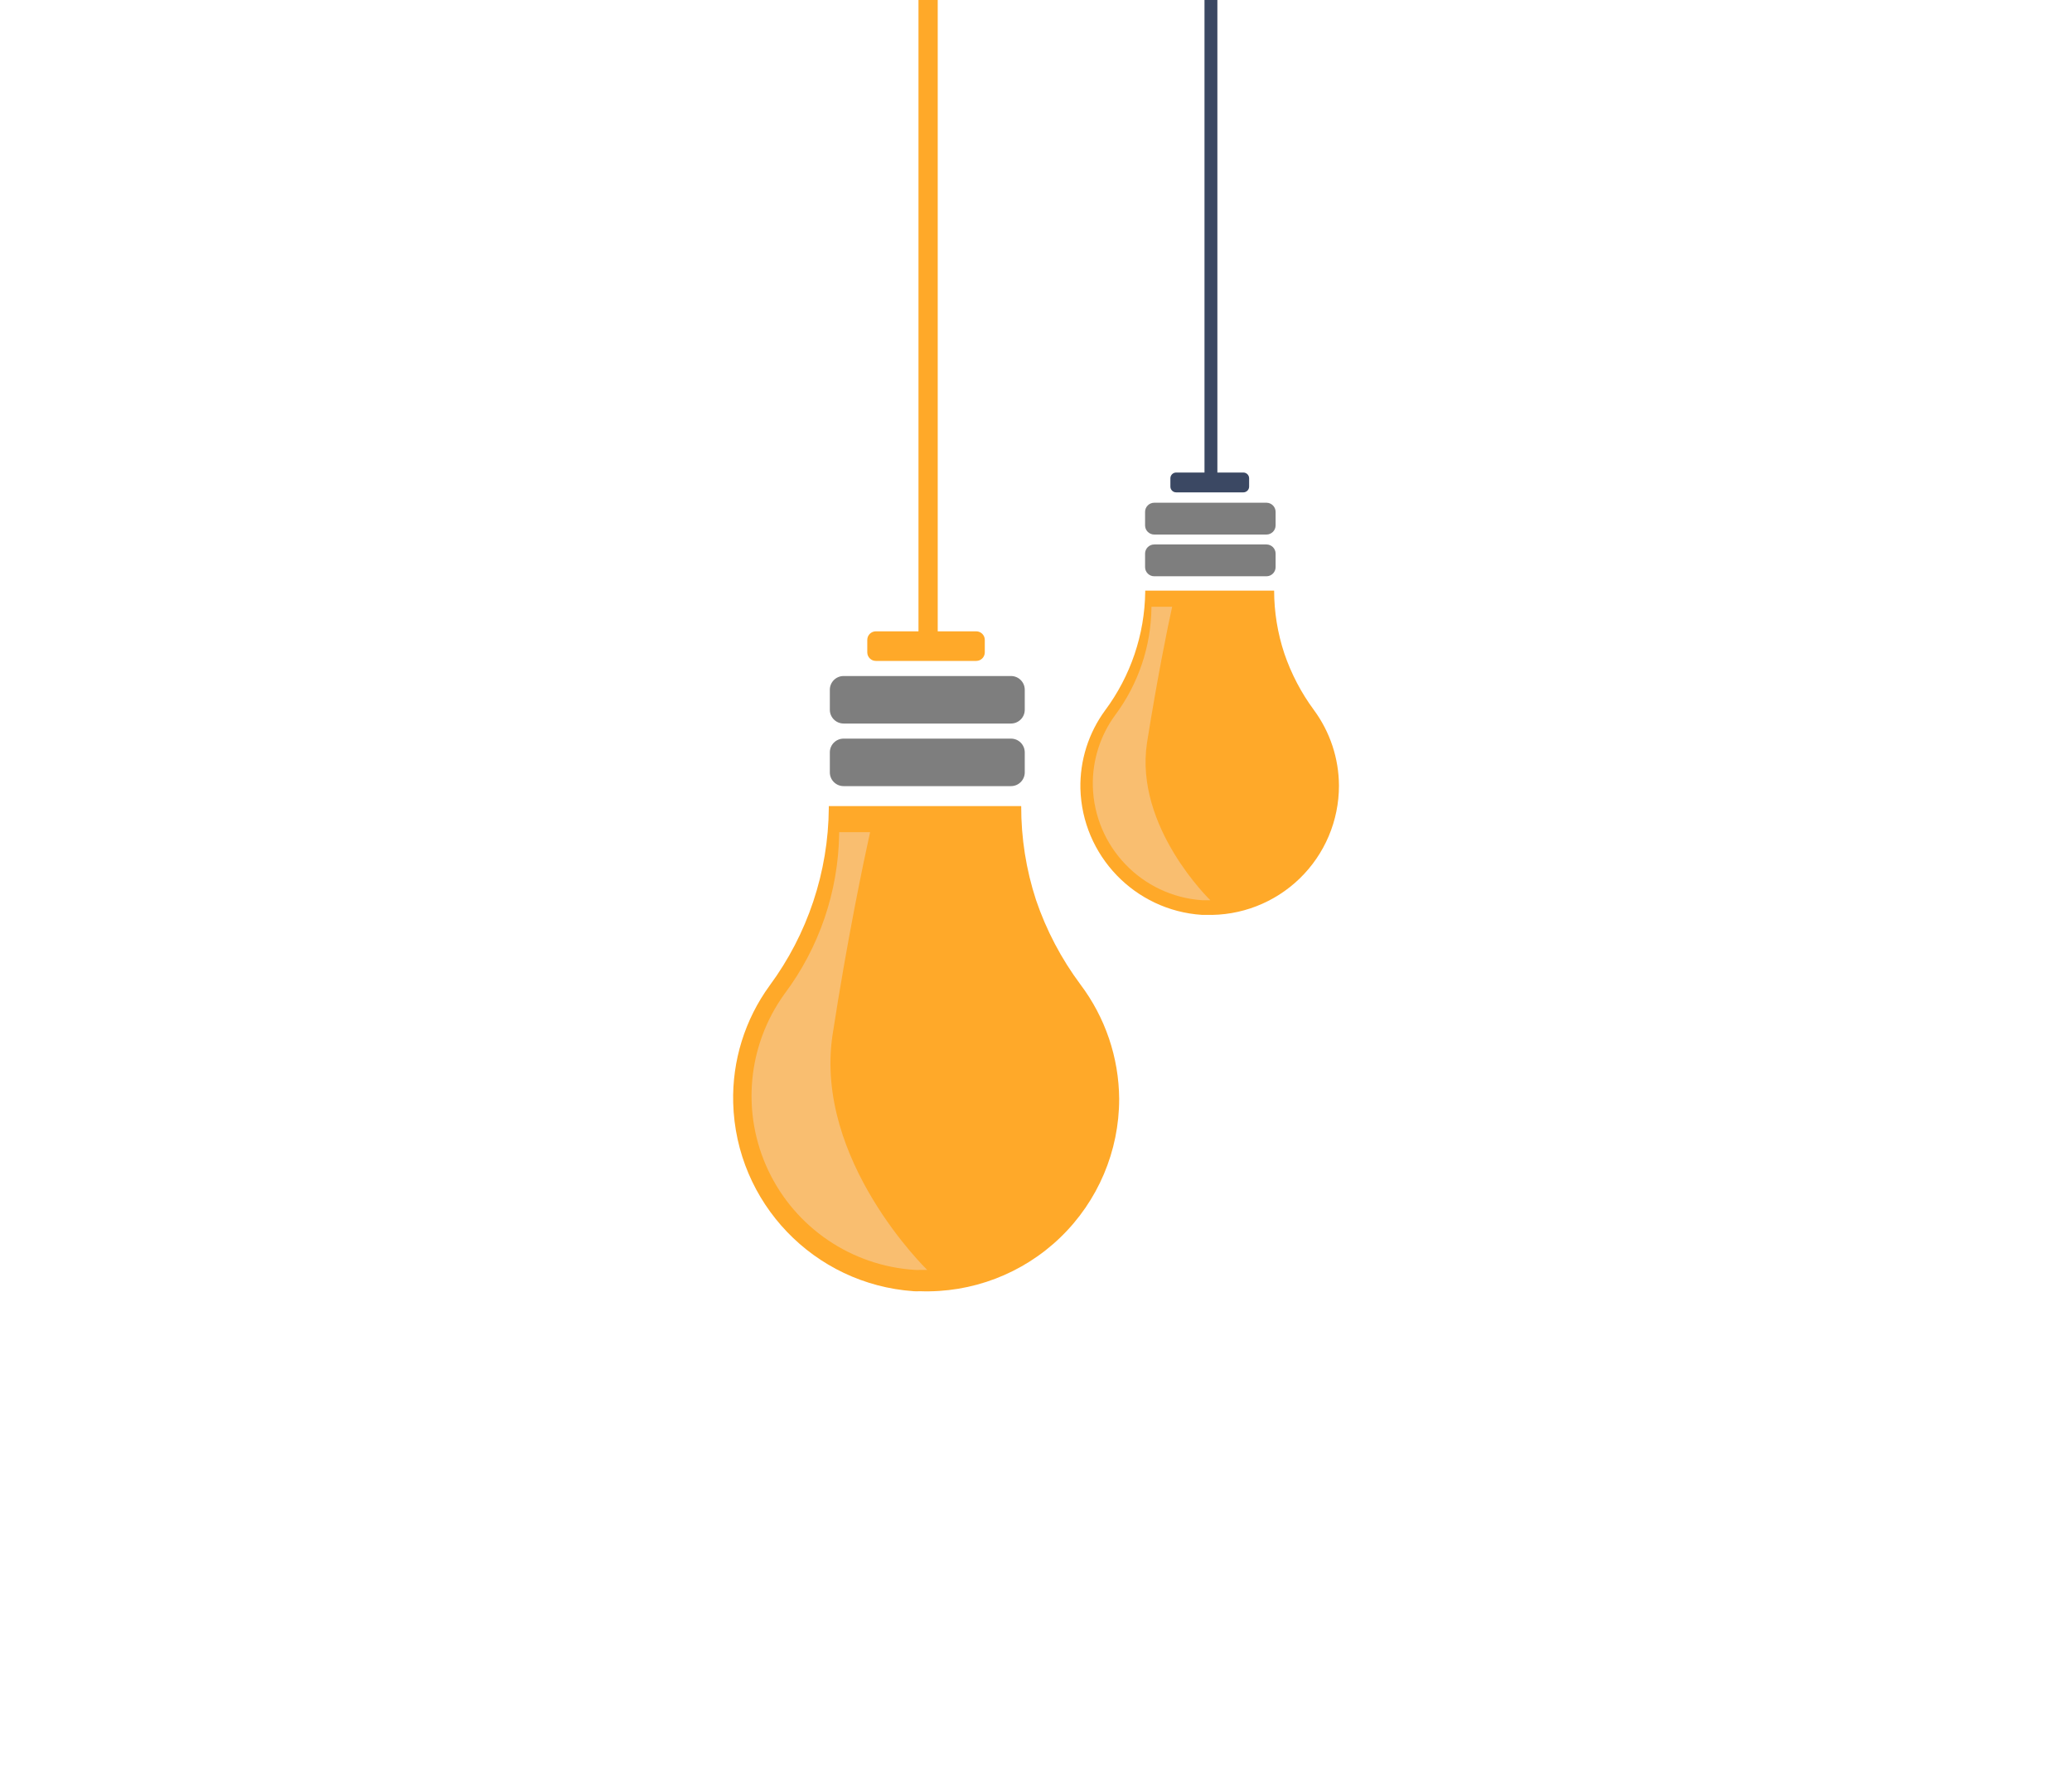
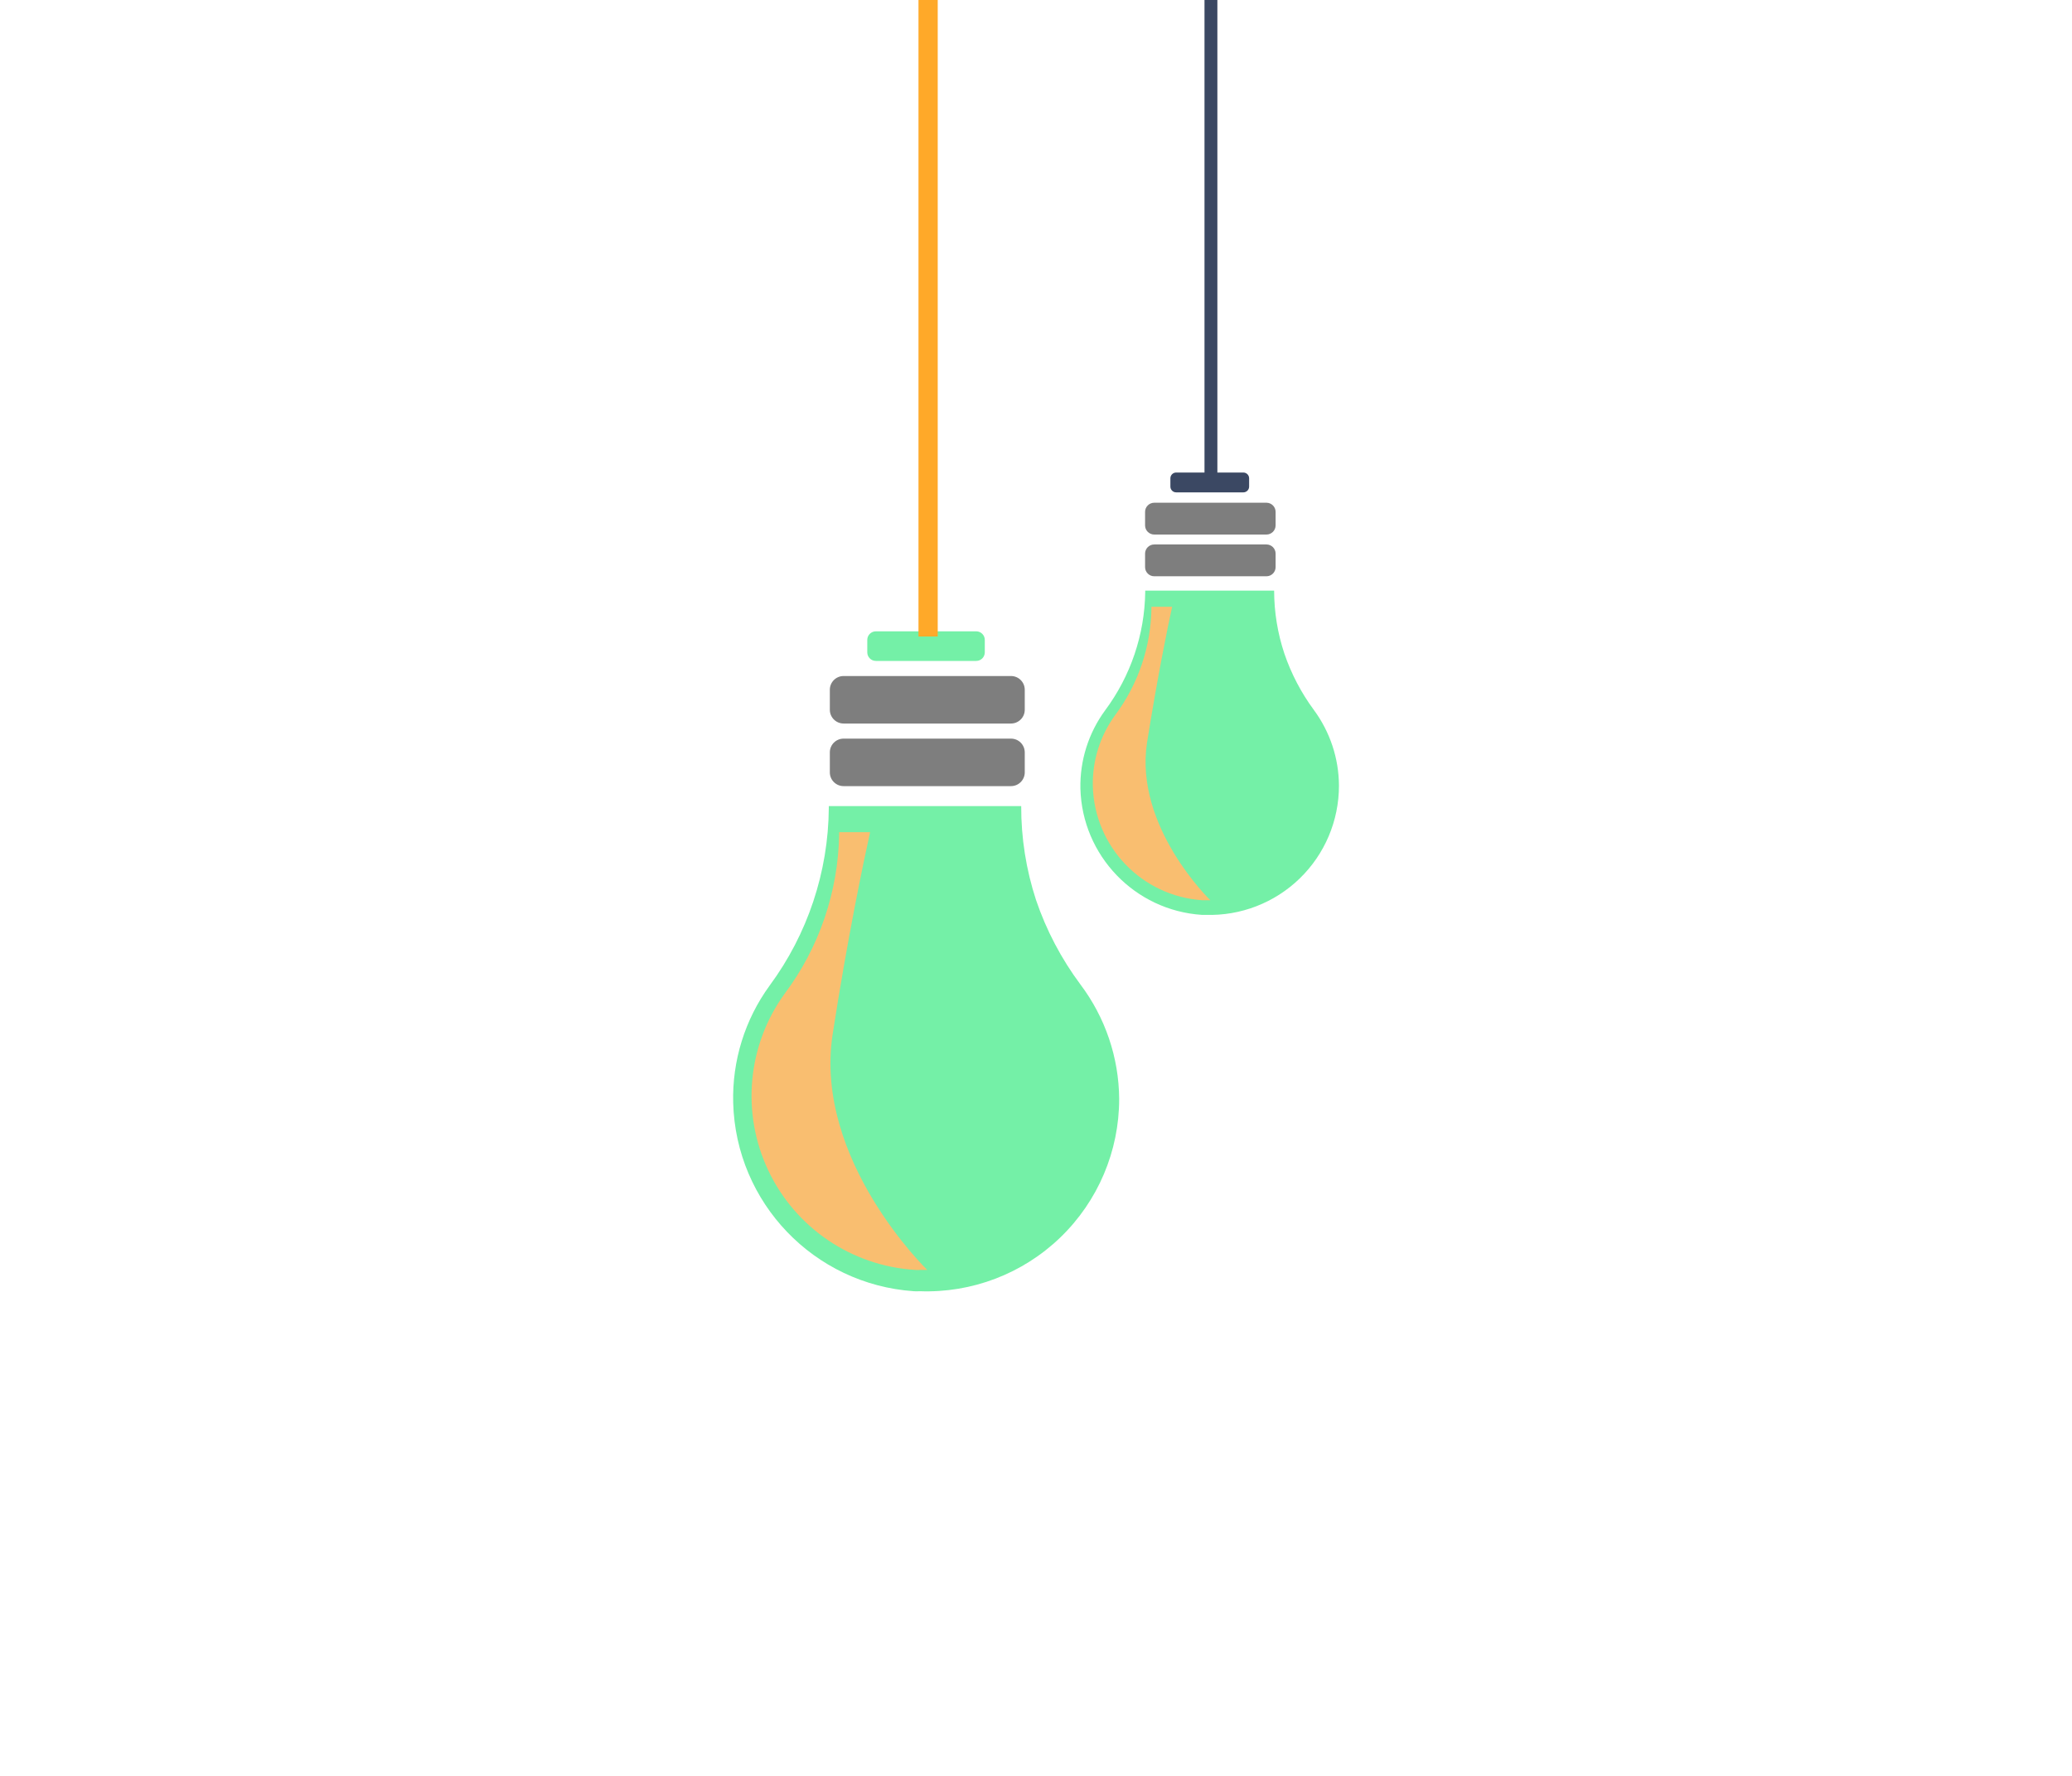
<svg xmlns="http://www.w3.org/2000/svg" id="Calque_1" data-name="Calque 1" viewBox="0 0 140 120">
  <defs>
-     <style>.cls-1{fill:#ffa929}.cls-2{fill:#7e7e7e}.cls-4{fill:#f9be70}</style>
+     <style>.cls-1{fill:#74f0a7}.cls-2{fill:#7e7e7e}.cls-4{fill:#f9be70}</style>
  </defs>
  <path class="cls-1" d="M75.62 74.25a13 13 0 0 1-13.49 13 2.54 2.54 0 0 1-.39 0 13.11 13.11 0 0 1-12.2-12.73A12.88 12.88 0 0 1 52 66.6a20.46 20.46 0 0 0 4-12v-.13h13a20.24 20.24 0 0 0 1 6.34 20.72 20.72 0 0 0 3 5.71 13 13 0 0 1 2.62 7.73z" />
  <rect class="cls-2" x="56.06" y="49.9" width="13.17" height="3.21" rx=".93" transform="rotate(-180 62.65 51.51)" />
  <rect class="cls-2" x="56.06" y="45.68" width="13.17" height="3.21" rx=".93" transform="rotate(-180 62.65 47.285)" />
  <rect class="cls-1" x="58.61" y="42.65" width="7.94" height="2" rx=".58" transform="rotate(-180 62.575 43.655)" />
  <path stroke="#ffa929" stroke-width="1.3" fill="none" stroke-miterlimit="10" d="M62.71 43.01V0" />
  <path class="cls-4" d="M62.65 85.81h-.48a2 2 0 0 1-.35 0A11.78 11.78 0 0 1 53 67.17a18.5 18.5 0 0 0 3.7-10.82v-.12h2.09c-.44 2-1.53 7.16-2.54 13.72-1.25 8.46 6.4 15.86 6.4 15.86z" />
  <path class="cls-1" d="M90.47 53.09a8.73 8.73 0 0 1-9 8.73h-.26A8.79 8.79 0 0 1 73 53.28 8.64 8.64 0 0 1 74.67 48a13.71 13.71 0 0 0 2.71-8v-.09h8.71a13.51 13.51 0 0 0 .69 4.25 14.06 14.06 0 0 0 2 3.82 8.68 8.68 0 0 1 1.69 5.11z" />
  <rect class="cls-2" x="77.37" y="36.79" width="8.82" height="2.15" rx=".62" transform="rotate(-180 81.78 37.865)" />
  <rect class="cls-2" x="77.37" y="33.96" width="8.82" height="2.15" rx=".62" transform="rotate(-180 81.78 35.04)" />
  <rect x="79.07" y="31.94" width="5.32" height="1.34" rx=".39" transform="rotate(-180 81.735 32.605)" fill="#3b4863" />
  <path stroke="#3b4863" stroke-width=".87" fill="none" stroke-miterlimit="10" d="M81.82 32.18V0" />
  <path class="cls-4" d="M81.78 60.83h-.55a7.93 7.93 0 0 1-7.39-7.7 7.83 7.83 0 0 1 1.51-4.81 12.38 12.38 0 0 0 2.45-7.22V41h1.4c-.3 1.34-1 4.8-1.7 9.19-.86 5.69 4.28 10.64 4.28 10.64z" />
</svg>
